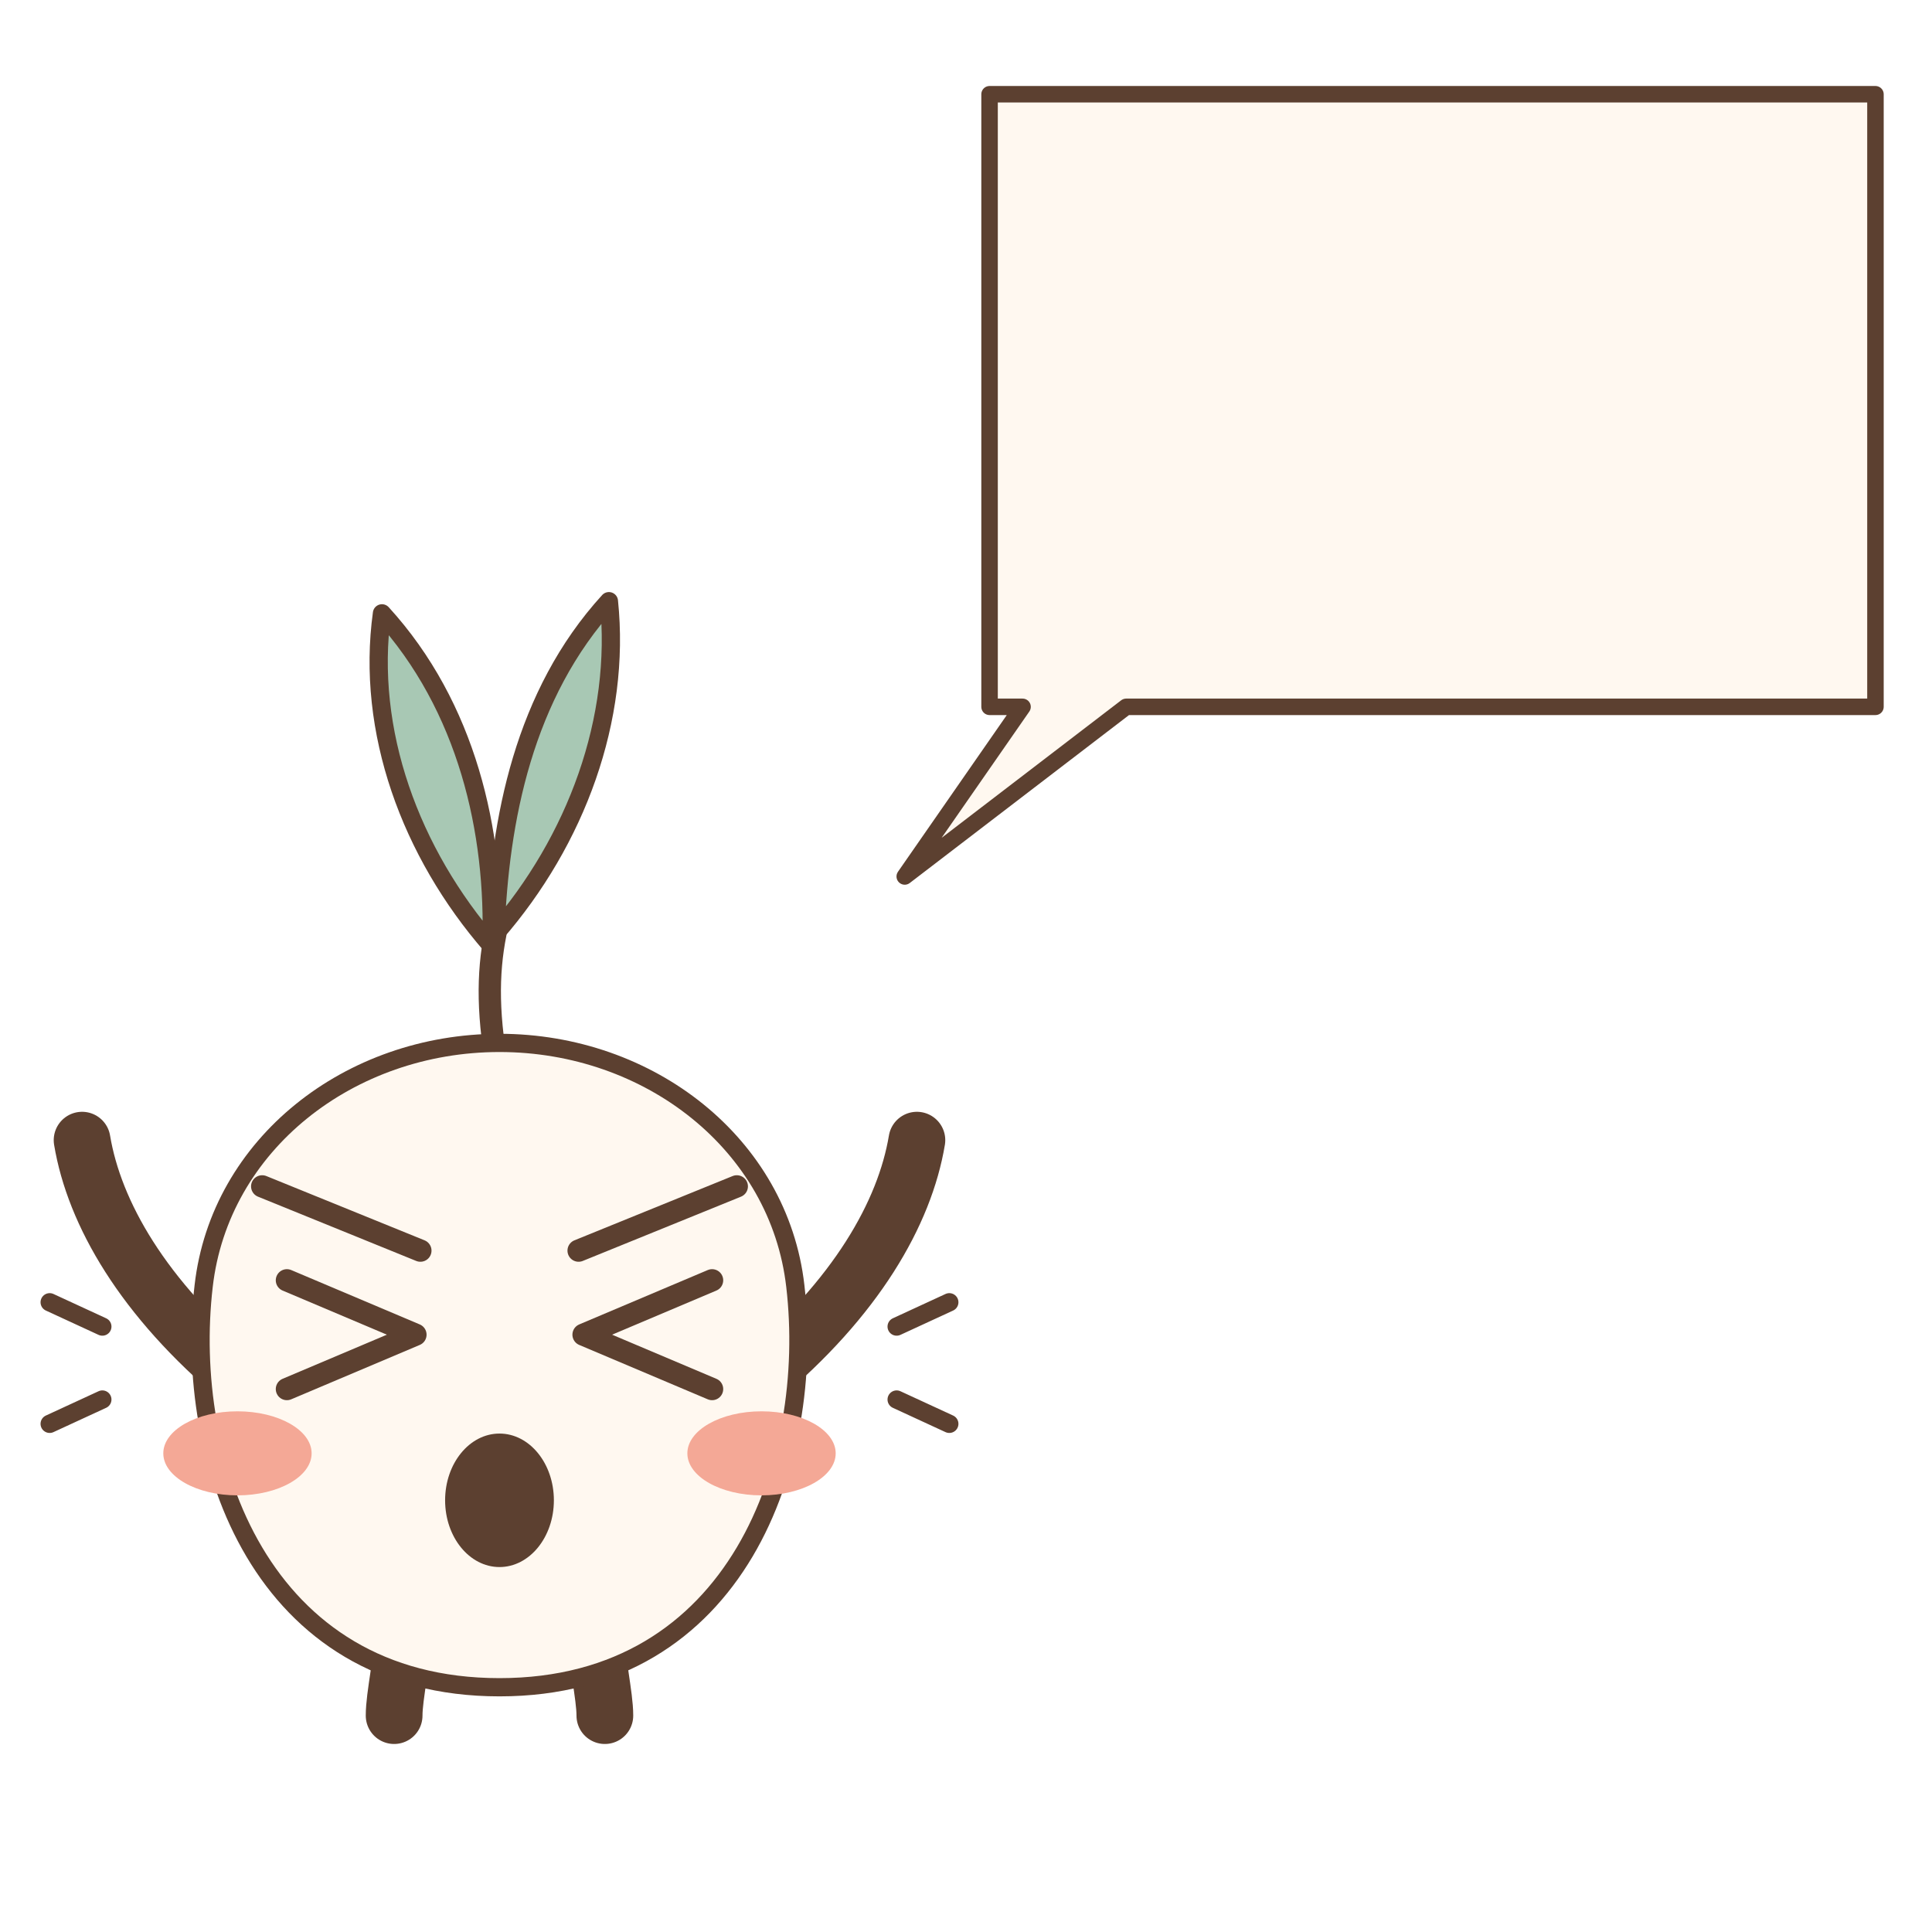
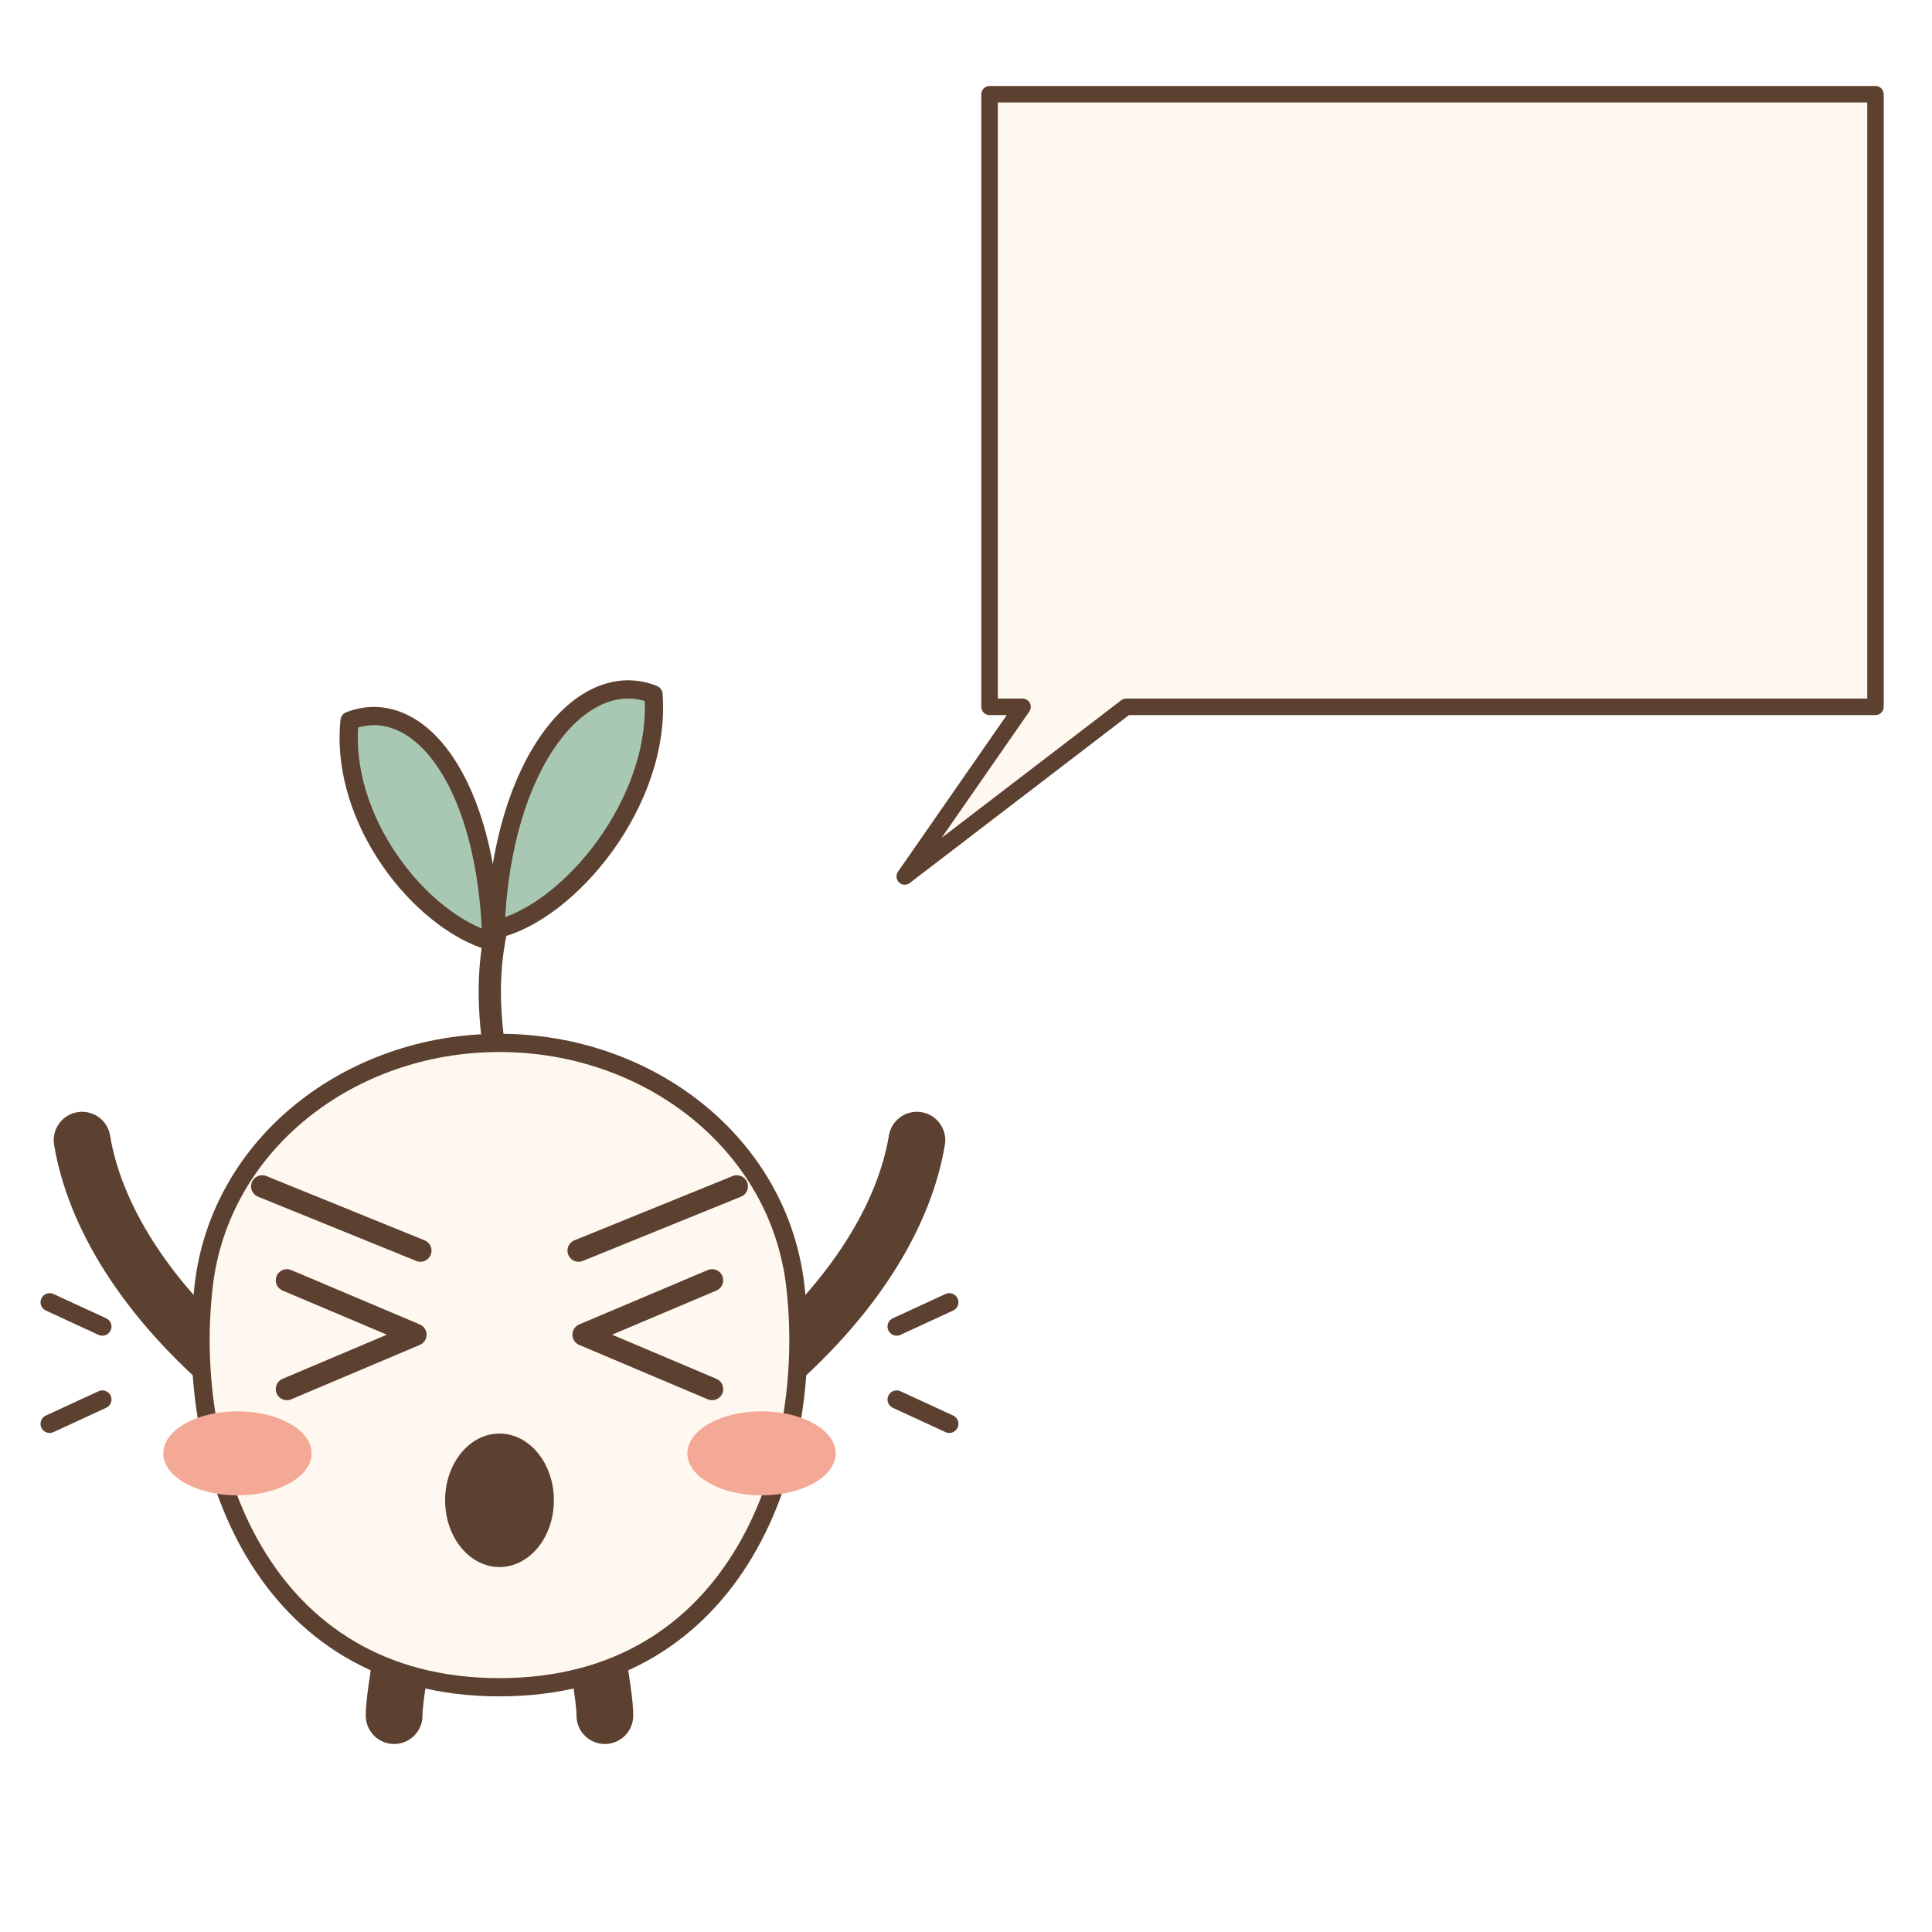
<svg xmlns="http://www.w3.org/2000/svg" viewBox="0 0 820 820" width="820" height="820">
  <g fill="none" stroke="#5C4030" stroke-width="9" stroke-linecap="round" stroke-linejoin="round">
    <path d="M 420 40 L 796 40 L 796 300 L 478 300 L 384 372 L 434 300 L 420 300 Z" fill="#FFF8F0" stroke="#5C4030" stroke-width="7" stroke-linejoin="round" />
    <g transform="translate(212 336) scale(0.86)">
      <path d="M -128 290 C -176 250, -200 208, -206 172" stroke-width="28" />
      <path d="M 128 290 C 176 250, 200 208, 206 172" stroke-width="28" />
      <path d="M -46 404 C -48 430, -52 446, -52 456" stroke-width="28" />
      <path d="M 46 404 C 48 430, 52 446, 52 456" stroke-width="28" />
      <path d="M 0 142 C -6 112, -6 90, -2 70" stroke-width="11" />
-       <path d="M -4 76 C -44 30, -66 -30, -58 -88 C -16 -42, -2 20, -4 76 Z" fill="#A8C8B4" />
-       <path d="M -2 70 C 38 24, 60 -36, 54 -94 C 12 -48, 0 14, -2 70 Z" fill="#A8C8B4" />
+       <path d="M -4 74 C -6 -5, -40 -48, -74 -35 C -79 14, -39 64, -4 74 Z" fill="#A8C8B4" />
+       <path d="M -2 68 C 1 -15, 41 -62, 76 -48 C 80 5, 34 60, -2 68 Z" fill="#A8C8B4" />
      <path d="M 0 124 C 74 124, 138 174, 146 244 C 156 330, 118 442, 0 442 C -118 442, -156 330, -146 244 C -138 174, -74 124, 0 124 Z" fill="#FFF8F0" />
      <g transform="translate(0 -18) translate(0 286) scale(1.22) translate(0 -286)">
        <ellipse cx="-106" cy="334" rx="30" ry="17" fill="#F4A896" stroke="none" />
        <ellipse cx="106" cy="334" rx="30" ry="17" fill="#F4A896" stroke="none" />
        <path d="M -96 226 L -32 252" />
        <path d="M 96 226 L 32 252" />
        <path d="M -86 264 L -34 286 L -86 308" />
        <path d="M 86 264 L 34 286 L 86 308" />
        <ellipse cx="0" cy="353" rx="22" ry="27" fill="#5C4030" stroke="none" />
      </g>
      <path d="M -196 264 L -222 252" />
      <path d="M -196 300 L -222 312" />
      <path d="M 196 264 L 222 252" />
      <path d="M 196 300 L 222 312" />
    </g>
  </g>
</svg>
